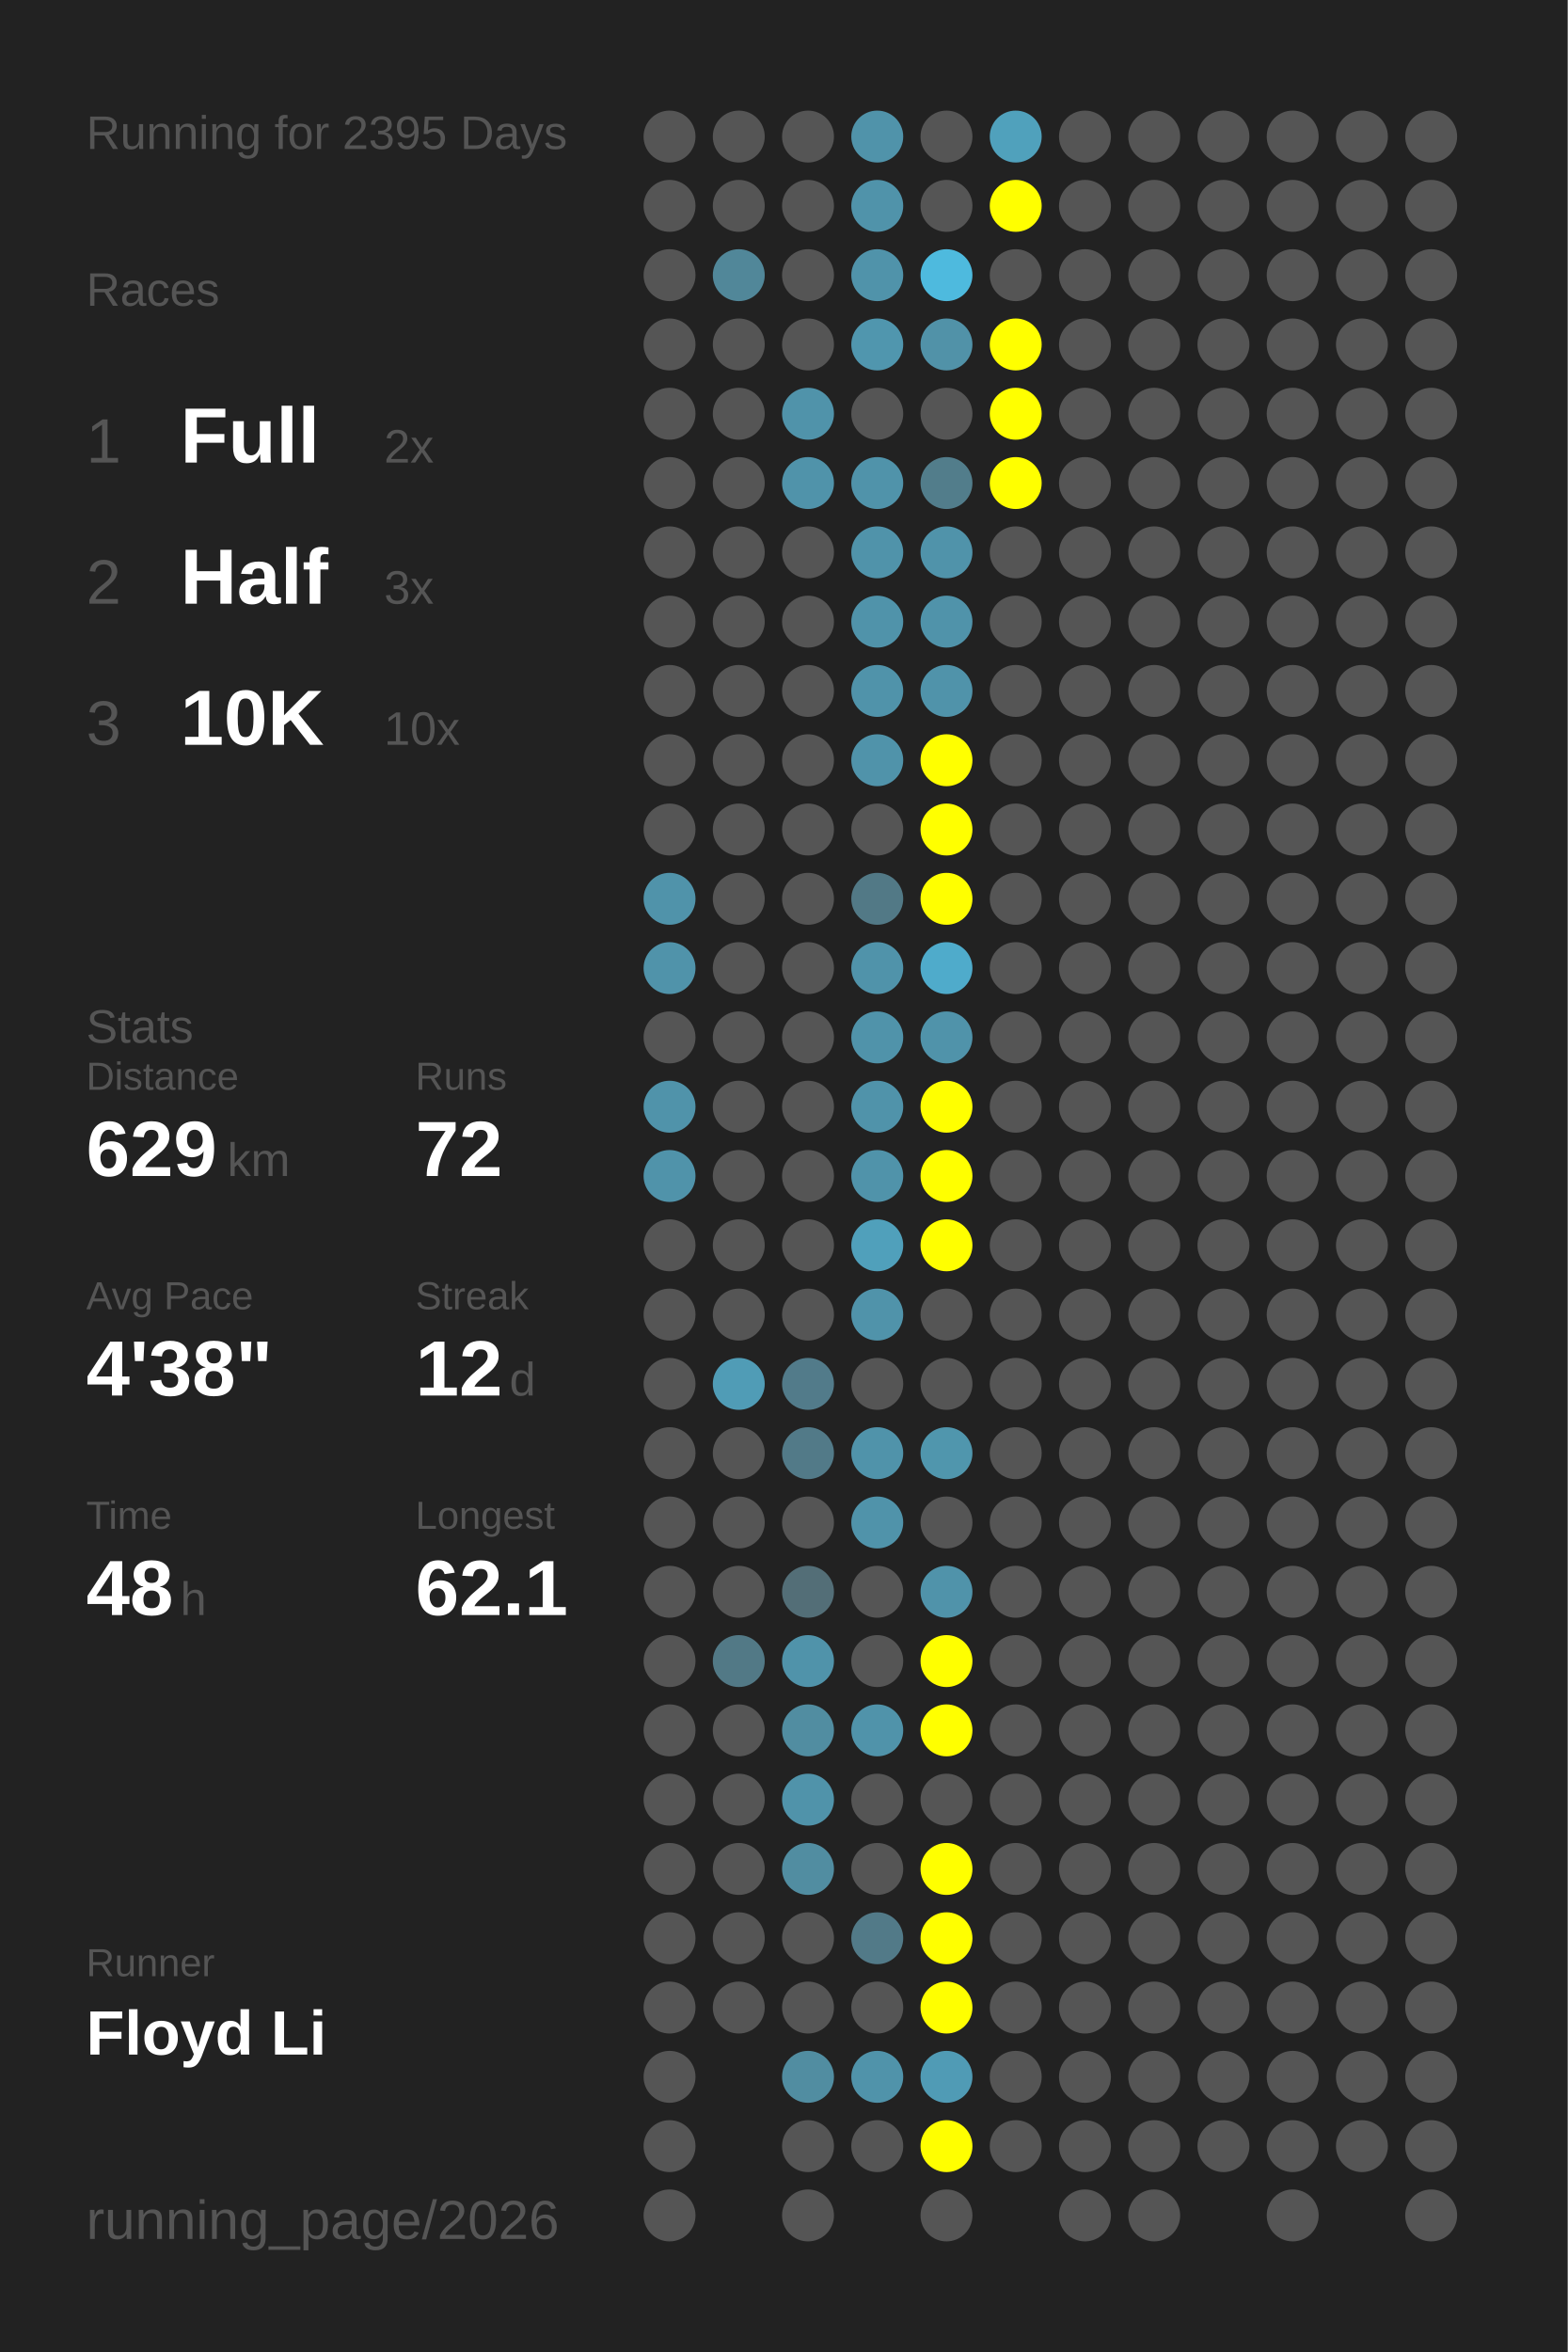
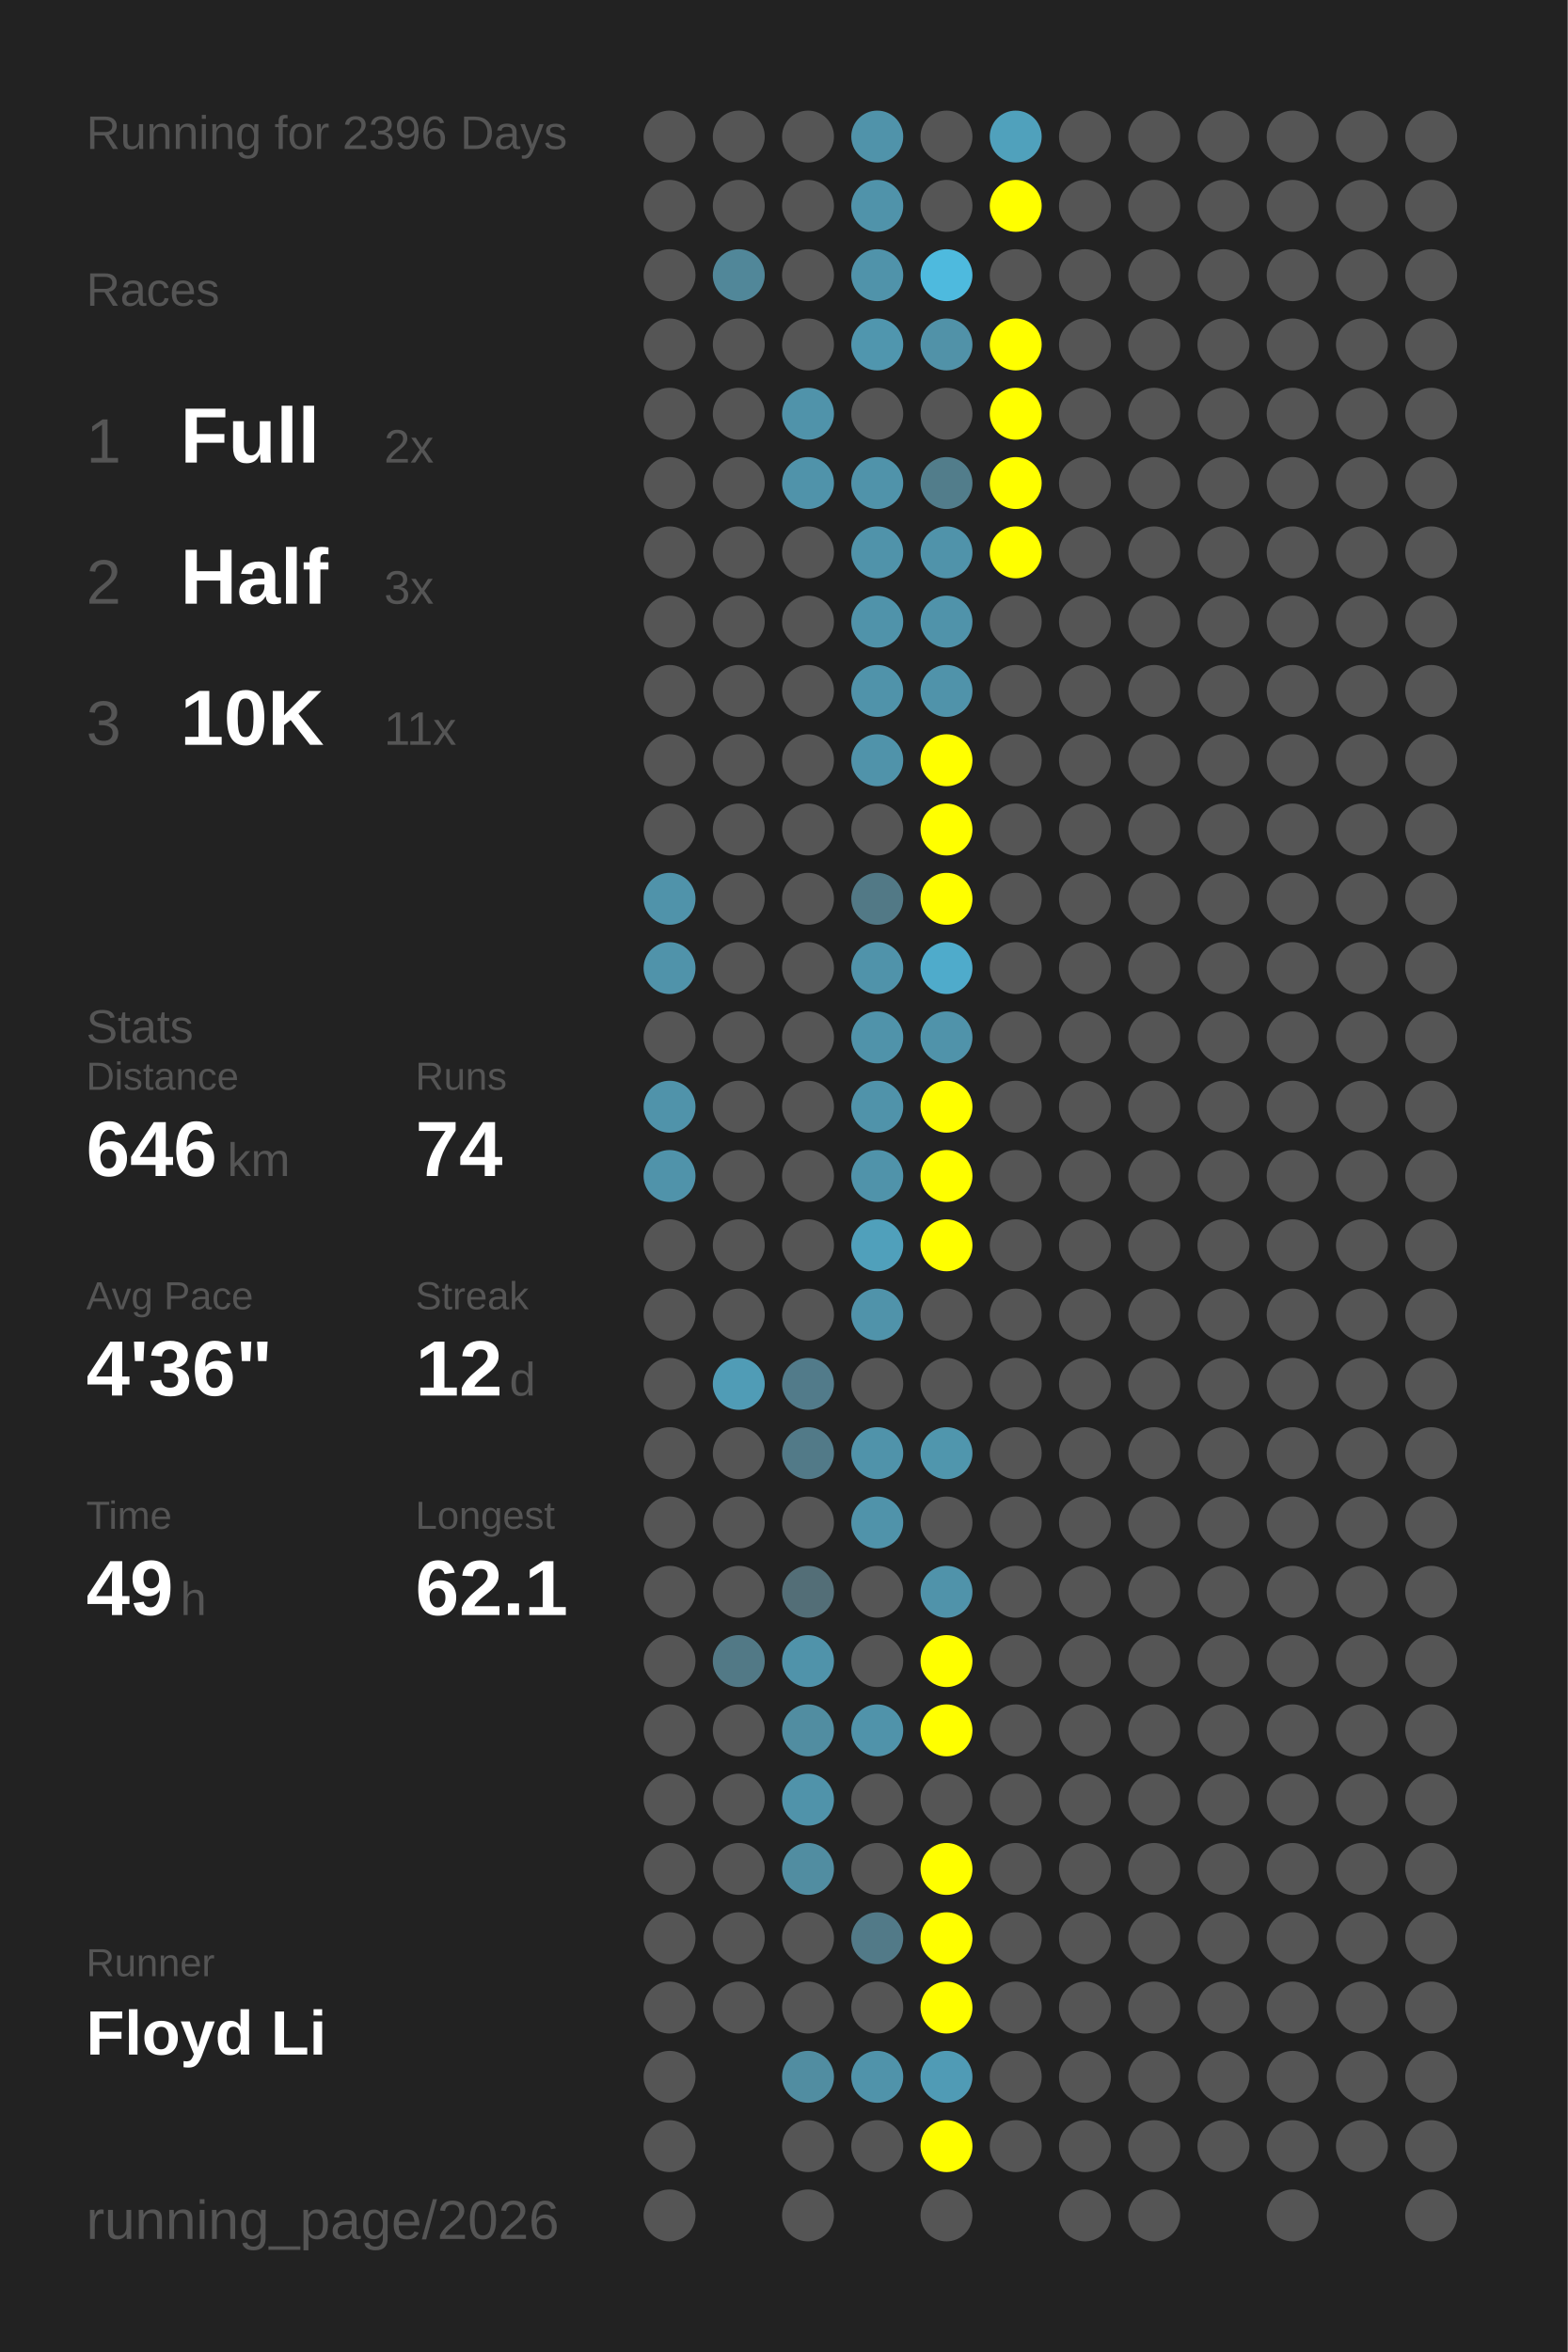
<svg xmlns="http://www.w3.org/2000/svg" baseProfile="full" height="300mm" version="1.1" viewBox="0,0,200,300" width="200mm">
  <defs />
  <rect fill="#222222" height="300" width="200" x="0" y="0" />
-   <text fill="#555555" style="font-size:6px; font-family:Arial;" x="11" y="19">Running for 2395 Days</text>
+   <text fill="#555555" style="font-size:6px; font-family:Arial;" x="11" y="19">Running for 2396 Days</text>
  <text fill="#555555" style="font-size:6px; font-family:Arial;" x="11" y="39">Races</text>
  <text fill="#555555" style="font-size:8px; font-family:Arial;" x="11" y="59">1</text>
  <text fill="#FFFFFF" style="font-size:10px; font-family:Arial; font-weight:bold;" x="23" y="59">Full</text>
  <text fill="#555555" style="font-size:6px; font-family:Arial;" x="49" y="59">2x</text>
  <text fill="#555555" style="font-size:8px; font-family:Arial;" x="11" y="77">2</text>
  <text fill="#FFFFFF" style="font-size:10px; font-family:Arial; font-weight:bold;" x="23" y="77">Half</text>
  <text fill="#555555" style="font-size:6px; font-family:Arial;" x="49" y="77">3x</text>
  <text fill="#555555" style="font-size:8px; font-family:Arial;" x="11" y="95">3</text>
  <text fill="#FFFFFF" style="font-size:10px; font-family:Arial; font-weight:bold;" x="23" y="95">10K</text>
-   <text fill="#555555" style="font-size:6px; font-family:Arial;" x="49" y="95">10x</text>
+   <text fill="#555555" style="font-size:6px; font-family:Arial;" x="49" y="95">11x</text>
  <text fill="#555555" style="font-size:6px; font-family:Arial;" x="11" y="133">Stats</text>
  <text fill="#555555" style="font-size:5px; font-family:Arial;" x="11" y="139">Distance</text>
-   <text fill="#FFFFFF" style="font-size:10px; font-family:Arial; font-weight:bold;" x="11" y="150">629</text>
+   <text fill="#FFFFFF" style="font-size:10px; font-family:Arial; font-weight:bold;" x="11" y="150">646</text>
  <text fill="#555555" style="font-size:6px; font-family:Arial;" x="29" y="150">km</text>
  <text fill="#555555" style="font-size:5px; font-family:Arial;" x="53" y="139">Runs</text>
-   <text fill="#FFFFFF" style="font-size:10px; font-family:Arial; font-weight:bold;" x="53" y="150">72</text>
+   <text fill="#FFFFFF" style="font-size:10px; font-family:Arial; font-weight:bold;" x="53" y="150">74</text>
  <text fill="#555555" style="font-size:5px; font-family:Arial;" x="11" y="167">Avg Pace</text>
-   <text fill="#FFFFFF" style="font-size:10px; font-family:Arial; font-weight:bold;" x="11" y="178">4'38"</text>
+   <text fill="#FFFFFF" style="font-size:10px; font-family:Arial; font-weight:bold;" x="11" y="178">4'36"</text>
  <text fill="#555555" style="font-size:5px; font-family:Arial;" x="53" y="167">Streak</text>
  <text fill="#FFFFFF" style="font-size:10px; font-family:Arial; font-weight:bold;" x="53" y="178">12</text>
  <text fill="#555555" style="font-size:6px; font-family:Arial;" x="65" y="178">d</text>
  <text fill="#555555" style="font-size:5px; font-family:Arial;" x="11" y="195">Time</text>
-   <text fill="#FFFFFF" style="font-size:10px; font-family:Arial; font-weight:bold;" x="11" y="206">48</text>
+   <text fill="#FFFFFF" style="font-size:10px; font-family:Arial; font-weight:bold;" x="11" y="206">49</text>
  <text fill="#555555" style="font-size:6px; font-family:Arial;" x="23" y="206">h</text>
  <text fill="#555555" style="font-size:5px; font-family:Arial;" x="53" y="195">Longest</text>
  <text fill="#FFFFFF" style="font-size:10px; font-family:Arial; font-weight:bold;" x="53" y="206">62.1</text>
  <text fill="#555555" style="font-size:5px; font-family:Arial;" x="11" y="252.065">Runner</text>
  <text fill="#FFFFFF" style="font-size:8px; font-family:Arial; font-weight:bold;" x="11" y="262.065">Floyd Li</text>
  <text fill="#555555" style="font-size:7px; font-family:Arial;" x="11" y="285.581">running_page/2026</text>
  <circle cx="85.417" cy="17.419" fill="#555555" r="3.312" />
  <circle cx="85.417" cy="26.258" fill="#555555" r="3.312" />
  <circle cx="85.417" cy="35.097" fill="#555555" r="3.312" />
  <circle cx="85.417" cy="43.935" fill="#555555" r="3.312" />
  <circle cx="85.417" cy="52.774" fill="#555555" r="3.312" />
  <circle cx="85.417" cy="61.613" fill="#555555" r="3.312" />
  <circle cx="85.417" cy="70.452" fill="#555555" r="3.312" />
  <circle cx="85.417" cy="79.29" fill="#555555" r="3.312" />
  <circle cx="85.417" cy="88.129" fill="#555555" r="3.312" />
  <circle cx="85.417" cy="96.968" fill="#555555" r="3.312" />
  <circle cx="85.417" cy="105.806" fill="#555555" r="3.312" />
  <circle cx="85.417" cy="114.645" fill="#5093aa" r="3.312" />
  <circle cx="85.417" cy="123.484" fill="#5093aa" r="3.312" />
  <circle cx="85.417" cy="132.323" fill="#555555" r="3.312" />
  <circle cx="85.417" cy="141.161" fill="#5093aa" r="3.312" />
  <circle cx="85.417" cy="150" fill="#5093aa" r="3.312" />
  <circle cx="85.417" cy="158.839" fill="#555555" r="3.312" />
  <circle cx="85.417" cy="167.677" fill="#555555" r="3.312" />
  <circle cx="85.417" cy="176.516" fill="#555555" r="3.312" />
  <circle cx="85.417" cy="185.355" fill="#555555" r="3.312" />
  <circle cx="85.417" cy="194.194" fill="#555555" r="3.312" />
  <circle cx="85.417" cy="203.032" fill="#555555" r="3.312" />
  <circle cx="85.417" cy="211.871" fill="#555555" r="3.312" />
  <circle cx="85.417" cy="220.71" fill="#555555" r="3.312" />
  <circle cx="85.417" cy="229.548" fill="#555555" r="3.312" />
  <circle cx="85.417" cy="238.387" fill="#555555" r="3.312" />
  <circle cx="85.417" cy="247.226" fill="#555555" r="3.312" />
  <circle cx="85.417" cy="256.065" fill="#555555" r="3.312" />
  <circle cx="85.417" cy="264.903" fill="#555555" r="3.312" />
  <circle cx="85.417" cy="273.742" fill="#555555" r="3.312" />
  <circle cx="85.417" cy="282.581" fill="#555555" r="3.312" />
  <circle cx="94.25" cy="17.419" fill="#555555" r="3.312" />
  <circle cx="94.25" cy="26.258" fill="#555555" r="3.312" />
  <circle cx="94.25" cy="35.097" fill="#518799" r="3.312" />
  <circle cx="94.25" cy="43.935" fill="#555555" r="3.312" />
  <circle cx="94.25" cy="52.774" fill="#555555" r="3.312" />
  <circle cx="94.25" cy="61.613" fill="#555555" r="3.312" />
  <circle cx="94.25" cy="70.452" fill="#555555" r="3.312" />
  <circle cx="94.25" cy="79.29" fill="#555555" r="3.312" />
  <circle cx="94.25" cy="88.129" fill="#555555" r="3.312" />
  <circle cx="94.25" cy="96.968" fill="#555555" r="3.312" />
  <circle cx="94.25" cy="105.806" fill="#555555" r="3.312" />
  <circle cx="94.25" cy="114.645" fill="#555555" r="3.312" />
  <circle cx="94.25" cy="123.484" fill="#555555" r="3.312" />
  <circle cx="94.25" cy="132.323" fill="#555555" r="3.312" />
  <circle cx="94.25" cy="141.161" fill="#555555" r="3.312" />
  <circle cx="94.25" cy="150" fill="#555555" r="3.312" />
  <circle cx="94.25" cy="158.839" fill="#555555" r="3.312" />
  <circle cx="94.25" cy="167.677" fill="#555555" r="3.312" />
  <circle cx="94.25" cy="176.516" fill="#509cb6" r="3.312" />
  <circle cx="94.25" cy="185.355" fill="#555555" r="3.312" />
  <circle cx="94.25" cy="194.194" fill="#555555" r="3.312" />
  <circle cx="94.25" cy="203.032" fill="#555555" r="3.312" />
  <circle cx="94.25" cy="211.871" fill="#527986" r="3.312" />
  <circle cx="94.25" cy="220.71" fill="#555555" r="3.312" />
  <circle cx="94.25" cy="229.548" fill="#555555" r="3.312" />
  <circle cx="94.25" cy="238.387" fill="#555555" r="3.312" />
  <circle cx="94.25" cy="247.226" fill="#555555" r="3.312" />
  <circle cx="94.25" cy="256.065" fill="#555555" r="3.312" />
  <circle cx="103.083" cy="17.419" fill="#555555" r="3.312" />
  <circle cx="103.083" cy="26.258" fill="#555555" r="3.312" />
  <circle cx="103.083" cy="35.097" fill="#555555" r="3.312" />
  <circle cx="103.083" cy="43.935" fill="#555555" r="3.312" />
  <circle cx="103.083" cy="52.774" fill="#5093aa" r="3.312" />
  <circle cx="103.083" cy="61.613" fill="#5093aa" r="3.312" />
  <circle cx="103.083" cy="70.452" fill="#555555" r="3.312" />
  <circle cx="103.083" cy="79.29" fill="#555555" r="3.312" />
  <circle cx="103.083" cy="88.129" fill="#555555" r="3.312" />
  <circle cx="103.083" cy="96.968" fill="#555555" r="3.312" />
  <circle cx="103.083" cy="105.806" fill="#555555" r="3.312" />
  <circle cx="103.083" cy="114.645" fill="#555555" r="3.312" />
  <circle cx="103.083" cy="123.484" fill="#555555" r="3.312" />
  <circle cx="103.083" cy="132.323" fill="#555555" r="3.312" />
  <circle cx="103.083" cy="141.161" fill="#555555" r="3.312" />
  <circle cx="103.083" cy="150" fill="#555555" r="3.312" />
  <circle cx="103.083" cy="158.839" fill="#555555" r="3.312" />
  <circle cx="103.083" cy="167.677" fill="#555555" r="3.312" />
  <circle cx="103.083" cy="176.516" fill="#527b8a" r="3.312" />
  <circle cx="103.083" cy="185.355" fill="#527a88" r="3.312" />
  <circle cx="103.083" cy="194.194" fill="#555555" r="3.312" />
  <circle cx="103.083" cy="203.032" fill="#536e77" r="3.312" />
  <circle cx="103.083" cy="211.871" fill="#5093aa" r="3.312" />
  <circle cx="103.083" cy="220.71" fill="#518da1" r="3.312" />
  <circle cx="103.083" cy="229.548" fill="#5093aa" r="3.312" />
  <circle cx="103.083" cy="238.387" fill="#518da1" r="3.312" />
  <circle cx="103.083" cy="247.226" fill="#555555" r="3.312" />
  <circle cx="103.083" cy="256.065" fill="#555555" r="3.312" />
  <circle cx="103.083" cy="264.903" fill="#518da1" r="3.312" />
  <circle cx="103.083" cy="273.742" fill="#555555" r="3.312" />
  <circle cx="103.083" cy="282.581" fill="#555555" r="3.312" />
  <circle cx="111.917" cy="17.419" fill="#5093aa" r="3.312" />
  <circle cx="111.917" cy="26.258" fill="#5093aa" r="3.312" />
  <circle cx="111.917" cy="35.097" fill="#5093aa" r="3.312" />
  <circle cx="111.917" cy="43.935" fill="#5096ae" r="3.312" />
  <circle cx="111.917" cy="52.774" fill="#555555" r="3.312" />
  <circle cx="111.917" cy="61.613" fill="#5093aa" r="3.312" />
  <circle cx="111.917" cy="70.452" fill="#5093aa" r="3.312" />
  <circle cx="111.917" cy="79.29" fill="#5093aa" r="3.312" />
  <circle cx="111.917" cy="88.129" fill="#5093aa" r="3.312" />
  <circle cx="111.917" cy="96.968" fill="#5093aa" r="3.312" />
  <circle cx="111.917" cy="105.806" fill="#555555" r="3.312" />
  <circle cx="111.917" cy="114.645" fill="#527986" r="3.312" />
  <circle cx="111.917" cy="123.484" fill="#5093aa" r="3.312" />
  <circle cx="111.917" cy="132.323" fill="#5093aa" r="3.312" />
  <circle cx="111.917" cy="141.161" fill="#5093aa" r="3.312" />
  <circle cx="111.917" cy="150" fill="#5093aa" r="3.312" />
  <circle cx="111.917" cy="158.839" fill="#50a0bb" r="3.312" />
  <circle cx="111.917" cy="167.677" fill="#5093aa" r="3.312" />
  <circle cx="111.917" cy="176.516" fill="#555555" r="3.312" />
  <circle cx="111.917" cy="185.355" fill="#5093aa" r="3.312" />
  <circle cx="111.917" cy="194.194" fill="#5093aa" r="3.312" />
  <circle cx="111.917" cy="203.032" fill="#555555" r="3.312" />
  <circle cx="111.917" cy="211.871" fill="#555555" r="3.312" />
  <circle cx="111.917" cy="220.71" fill="#5093aa" r="3.312" />
  <circle cx="111.917" cy="229.548" fill="#555555" r="3.312" />
  <circle cx="111.917" cy="238.387" fill="#555555" r="3.312" />
  <circle cx="111.917" cy="247.226" fill="#527a88" r="3.312" />
  <circle cx="111.917" cy="256.065" fill="#555555" r="3.312" />
  <circle cx="111.917" cy="264.903" fill="#5093aa" r="3.312" />
  <circle cx="111.917" cy="273.742" fill="#555555" r="3.312" />
  <circle cx="120.75" cy="17.419" fill="#555555" r="3.312" />
  <circle cx="120.75" cy="26.258" fill="#555555" r="3.312" />
  <circle cx="120.75" cy="35.097" fill="#4ebade" r="3.312" />
  <circle cx="120.75" cy="43.935" fill="#5192a8" r="3.312" />
  <circle cx="120.75" cy="52.774" fill="#555555" r="3.312" />
  <circle cx="120.75" cy="61.613" fill="#527d8b" r="3.312" />
  <circle cx="120.75" cy="70.452" fill="#5093aa" r="3.312" />
  <circle cx="120.75" cy="79.29" fill="#5093aa" r="3.312" />
  <circle cx="120.75" cy="88.129" fill="#5093aa" r="3.312" />
  <circle cx="120.75" cy="96.968" fill="#FFFF00" r="3.312" />
  <circle cx="120.75" cy="105.806" fill="#FFFF00" r="3.312" />
  <circle cx="120.75" cy="114.645" fill="#FFFF00" r="3.312" />
  <circle cx="120.75" cy="123.484" fill="#4fabcb" r="3.312" />
  <circle cx="120.75" cy="132.323" fill="#5093aa" r="3.312" />
  <circle cx="120.75" cy="141.161" fill="#FFFF00" r="3.312" />
  <circle cx="120.75" cy="150" fill="#FFFF00" r="3.312" />
  <circle cx="120.75" cy="158.839" fill="#FFFF00" r="3.312" />
  <circle cx="120.75" cy="167.677" fill="#555555" r="3.312" />
  <circle cx="120.75" cy="176.516" fill="#555555" r="3.312" />
  <circle cx="120.75" cy="185.355" fill="#5096ad" r="3.312" />
  <circle cx="120.75" cy="194.194" fill="#555555" r="3.312" />
  <circle cx="120.75" cy="203.032" fill="#5093aa" r="3.312" />
  <circle cx="120.75" cy="211.871" fill="#FFFF00" r="3.312" />
  <circle cx="120.75" cy="220.71" fill="#FFFF00" r="3.312" />
  <circle cx="120.75" cy="229.548" fill="#555555" r="3.312" />
  <circle cx="120.75" cy="238.387" fill="#FFFF00" r="3.312" />
  <circle cx="120.75" cy="247.226" fill="#FFFF00" r="3.312" />
  <circle cx="120.75" cy="256.065" fill="#FFFF00" r="3.312" />
  <circle cx="120.75" cy="264.903" fill="#509bb5" r="3.312" />
  <circle cx="120.75" cy="273.742" fill="#FFFF00" r="3.312" />
  <circle cx="120.75" cy="282.581" fill="#555555" r="3.312" />
  <circle cx="129.583" cy="17.419" fill="#50a1bc" r="3.312" />
  <circle cx="129.583" cy="26.258" fill="#FFFF00" r="3.312" />
  <circle cx="129.583" cy="35.097" fill="#555555" r="3.312" />
  <circle cx="129.583" cy="43.935" fill="#FFFF00" r="3.312" />
  <circle cx="129.583" cy="52.774" fill="#FFFF00" r="3.312" />
  <circle cx="129.583" cy="61.613" fill="#FFFF00" r="3.312" />
-   <circle cx="129.583" cy="70.452" fill="#555555" r="3.312" />
+   <circle cx="129.583" cy="70.452" fill="#FFFF00" r="3.312" />
  <circle cx="129.583" cy="79.29" fill="#555555" r="3.312" />
  <circle cx="129.583" cy="88.129" fill="#555555" r="3.312" />
  <circle cx="129.583" cy="96.968" fill="#555555" r="3.312" />
  <circle cx="129.583" cy="105.806" fill="#555555" r="3.312" />
  <circle cx="129.583" cy="114.645" fill="#555555" r="3.312" />
  <circle cx="129.583" cy="123.484" fill="#555555" r="3.312" />
  <circle cx="129.583" cy="132.323" fill="#555555" r="3.312" />
  <circle cx="129.583" cy="141.161" fill="#555555" r="3.312" />
  <circle cx="129.583" cy="150" fill="#555555" r="3.312" />
  <circle cx="129.583" cy="158.839" fill="#555555" r="3.312" />
  <circle cx="129.583" cy="167.677" fill="#555555" r="3.312" />
  <circle cx="129.583" cy="176.516" fill="#555555" r="3.312" />
  <circle cx="129.583" cy="185.355" fill="#555555" r="3.312" />
  <circle cx="129.583" cy="194.194" fill="#555555" r="3.312" />
  <circle cx="129.583" cy="203.032" fill="#555555" r="3.312" />
  <circle cx="129.583" cy="211.871" fill="#555555" r="3.312" />
  <circle cx="129.583" cy="220.71" fill="#555555" r="3.312" />
  <circle cx="129.583" cy="229.548" fill="#555555" r="3.312" />
  <circle cx="129.583" cy="238.387" fill="#555555" r="3.312" />
  <circle cx="129.583" cy="247.226" fill="#555555" r="3.312" />
  <circle cx="129.583" cy="256.065" fill="#555555" r="3.312" />
  <circle cx="129.583" cy="264.903" fill="#555555" r="3.312" />
  <circle cx="129.583" cy="273.742" fill="#555555" r="3.312" />
  <circle cx="138.417" cy="17.419" fill="#555555" r="3.312" />
  <circle cx="138.417" cy="26.258" fill="#555555" r="3.312" />
  <circle cx="138.417" cy="35.097" fill="#555555" r="3.312" />
  <circle cx="138.417" cy="43.935" fill="#555555" r="3.312" />
  <circle cx="138.417" cy="52.774" fill="#555555" r="3.312" />
  <circle cx="138.417" cy="61.613" fill="#555555" r="3.312" />
  <circle cx="138.417" cy="70.452" fill="#555555" r="3.312" />
  <circle cx="138.417" cy="79.29" fill="#555555" r="3.312" />
  <circle cx="138.417" cy="88.129" fill="#555555" r="3.312" />
  <circle cx="138.417" cy="96.968" fill="#555555" r="3.312" />
  <circle cx="138.417" cy="105.806" fill="#555555" r="3.312" />
  <circle cx="138.417" cy="114.645" fill="#555555" r="3.312" />
  <circle cx="138.417" cy="123.484" fill="#555555" r="3.312" />
  <circle cx="138.417" cy="132.323" fill="#555555" r="3.312" />
  <circle cx="138.417" cy="141.161" fill="#555555" r="3.312" />
  <circle cx="138.417" cy="150" fill="#555555" r="3.312" />
  <circle cx="138.417" cy="158.839" fill="#555555" r="3.312" />
  <circle cx="138.417" cy="167.677" fill="#555555" r="3.312" />
  <circle cx="138.417" cy="176.516" fill="#555555" r="3.312" />
  <circle cx="138.417" cy="185.355" fill="#555555" r="3.312" />
  <circle cx="138.417" cy="194.194" fill="#555555" r="3.312" />
  <circle cx="138.417" cy="203.032" fill="#555555" r="3.312" />
  <circle cx="138.417" cy="211.871" fill="#555555" r="3.312" />
  <circle cx="138.417" cy="220.71" fill="#555555" r="3.312" />
  <circle cx="138.417" cy="229.548" fill="#555555" r="3.312" />
  <circle cx="138.417" cy="238.387" fill="#555555" r="3.312" />
  <circle cx="138.417" cy="247.226" fill="#555555" r="3.312" />
  <circle cx="138.417" cy="256.065" fill="#555555" r="3.312" />
  <circle cx="138.417" cy="264.903" fill="#555555" r="3.312" />
  <circle cx="138.417" cy="273.742" fill="#555555" r="3.312" />
  <circle cx="138.417" cy="282.581" fill="#555555" r="3.312" />
  <circle cx="147.25" cy="17.419" fill="#555555" r="3.312" />
  <circle cx="147.25" cy="26.258" fill="#555555" r="3.312" />
  <circle cx="147.25" cy="35.097" fill="#555555" r="3.312" />
  <circle cx="147.25" cy="43.935" fill="#555555" r="3.312" />
  <circle cx="147.25" cy="52.774" fill="#555555" r="3.312" />
  <circle cx="147.25" cy="61.613" fill="#555555" r="3.312" />
  <circle cx="147.25" cy="70.452" fill="#555555" r="3.312" />
  <circle cx="147.25" cy="79.29" fill="#555555" r="3.312" />
  <circle cx="147.25" cy="88.129" fill="#555555" r="3.312" />
  <circle cx="147.25" cy="96.968" fill="#555555" r="3.312" />
  <circle cx="147.25" cy="105.806" fill="#555555" r="3.312" />
  <circle cx="147.25" cy="114.645" fill="#555555" r="3.312" />
  <circle cx="147.25" cy="123.484" fill="#555555" r="3.312" />
  <circle cx="147.25" cy="132.323" fill="#555555" r="3.312" />
  <circle cx="147.25" cy="141.161" fill="#555555" r="3.312" />
  <circle cx="147.25" cy="150" fill="#555555" r="3.312" />
  <circle cx="147.25" cy="158.839" fill="#555555" r="3.312" />
  <circle cx="147.25" cy="167.677" fill="#555555" r="3.312" />
  <circle cx="147.25" cy="176.516" fill="#555555" r="3.312" />
  <circle cx="147.25" cy="185.355" fill="#555555" r="3.312" />
  <circle cx="147.25" cy="194.194" fill="#555555" r="3.312" />
  <circle cx="147.25" cy="203.032" fill="#555555" r="3.312" />
  <circle cx="147.25" cy="211.871" fill="#555555" r="3.312" />
  <circle cx="147.25" cy="220.71" fill="#555555" r="3.312" />
  <circle cx="147.25" cy="229.548" fill="#555555" r="3.312" />
  <circle cx="147.25" cy="238.387" fill="#555555" r="3.312" />
  <circle cx="147.25" cy="247.226" fill="#555555" r="3.312" />
  <circle cx="147.25" cy="256.065" fill="#555555" r="3.312" />
  <circle cx="147.25" cy="264.903" fill="#555555" r="3.312" />
  <circle cx="147.25" cy="273.742" fill="#555555" r="3.312" />
  <circle cx="147.25" cy="282.581" fill="#555555" r="3.312" />
  <circle cx="156.083" cy="17.419" fill="#555555" r="3.312" />
  <circle cx="156.083" cy="26.258" fill="#555555" r="3.312" />
  <circle cx="156.083" cy="35.097" fill="#555555" r="3.312" />
  <circle cx="156.083" cy="43.935" fill="#555555" r="3.312" />
  <circle cx="156.083" cy="52.774" fill="#555555" r="3.312" />
  <circle cx="156.083" cy="61.613" fill="#555555" r="3.312" />
  <circle cx="156.083" cy="70.452" fill="#555555" r="3.312" />
  <circle cx="156.083" cy="79.29" fill="#555555" r="3.312" />
  <circle cx="156.083" cy="88.129" fill="#555555" r="3.312" />
  <circle cx="156.083" cy="96.968" fill="#555555" r="3.312" />
  <circle cx="156.083" cy="105.806" fill="#555555" r="3.312" />
  <circle cx="156.083" cy="114.645" fill="#555555" r="3.312" />
  <circle cx="156.083" cy="123.484" fill="#555555" r="3.312" />
  <circle cx="156.083" cy="132.323" fill="#555555" r="3.312" />
  <circle cx="156.083" cy="141.161" fill="#555555" r="3.312" />
  <circle cx="156.083" cy="150" fill="#555555" r="3.312" />
  <circle cx="156.083" cy="158.839" fill="#555555" r="3.312" />
  <circle cx="156.083" cy="167.677" fill="#555555" r="3.312" />
  <circle cx="156.083" cy="176.516" fill="#555555" r="3.312" />
  <circle cx="156.083" cy="185.355" fill="#555555" r="3.312" />
  <circle cx="156.083" cy="194.194" fill="#555555" r="3.312" />
  <circle cx="156.083" cy="203.032" fill="#555555" r="3.312" />
  <circle cx="156.083" cy="211.871" fill="#555555" r="3.312" />
  <circle cx="156.083" cy="220.71" fill="#555555" r="3.312" />
  <circle cx="156.083" cy="229.548" fill="#555555" r="3.312" />
  <circle cx="156.083" cy="238.387" fill="#555555" r="3.312" />
  <circle cx="156.083" cy="247.226" fill="#555555" r="3.312" />
  <circle cx="156.083" cy="256.065" fill="#555555" r="3.312" />
  <circle cx="156.083" cy="264.903" fill="#555555" r="3.312" />
  <circle cx="156.083" cy="273.742" fill="#555555" r="3.312" />
  <circle cx="164.917" cy="17.419" fill="#555555" r="3.312" />
  <circle cx="164.917" cy="26.258" fill="#555555" r="3.312" />
  <circle cx="164.917" cy="35.097" fill="#555555" r="3.312" />
  <circle cx="164.917" cy="43.935" fill="#555555" r="3.312" />
  <circle cx="164.917" cy="52.774" fill="#555555" r="3.312" />
  <circle cx="164.917" cy="61.613" fill="#555555" r="3.312" />
  <circle cx="164.917" cy="70.452" fill="#555555" r="3.312" />
  <circle cx="164.917" cy="79.29" fill="#555555" r="3.312" />
  <circle cx="164.917" cy="88.129" fill="#555555" r="3.312" />
  <circle cx="164.917" cy="96.968" fill="#555555" r="3.312" />
  <circle cx="164.917" cy="105.806" fill="#555555" r="3.312" />
  <circle cx="164.917" cy="114.645" fill="#555555" r="3.312" />
  <circle cx="164.917" cy="123.484" fill="#555555" r="3.312" />
  <circle cx="164.917" cy="132.323" fill="#555555" r="3.312" />
  <circle cx="164.917" cy="141.161" fill="#555555" r="3.312" />
  <circle cx="164.917" cy="150" fill="#555555" r="3.312" />
  <circle cx="164.917" cy="158.839" fill="#555555" r="3.312" />
  <circle cx="164.917" cy="167.677" fill="#555555" r="3.312" />
  <circle cx="164.917" cy="176.516" fill="#555555" r="3.312" />
  <circle cx="164.917" cy="185.355" fill="#555555" r="3.312" />
  <circle cx="164.917" cy="194.194" fill="#555555" r="3.312" />
  <circle cx="164.917" cy="203.032" fill="#555555" r="3.312" />
  <circle cx="164.917" cy="211.871" fill="#555555" r="3.312" />
  <circle cx="164.917" cy="220.71" fill="#555555" r="3.312" />
  <circle cx="164.917" cy="229.548" fill="#555555" r="3.312" />
  <circle cx="164.917" cy="238.387" fill="#555555" r="3.312" />
  <circle cx="164.917" cy="247.226" fill="#555555" r="3.312" />
  <circle cx="164.917" cy="256.065" fill="#555555" r="3.312" />
  <circle cx="164.917" cy="264.903" fill="#555555" r="3.312" />
  <circle cx="164.917" cy="273.742" fill="#555555" r="3.312" />
  <circle cx="164.917" cy="282.581" fill="#555555" r="3.312" />
  <circle cx="173.75" cy="17.419" fill="#555555" r="3.312" />
  <circle cx="173.75" cy="26.258" fill="#555555" r="3.312" />
  <circle cx="173.75" cy="35.097" fill="#555555" r="3.312" />
  <circle cx="173.75" cy="43.935" fill="#555555" r="3.312" />
  <circle cx="173.75" cy="52.774" fill="#555555" r="3.312" />
  <circle cx="173.75" cy="61.613" fill="#555555" r="3.312" />
  <circle cx="173.75" cy="70.452" fill="#555555" r="3.312" />
  <circle cx="173.75" cy="79.29" fill="#555555" r="3.312" />
  <circle cx="173.75" cy="88.129" fill="#555555" r="3.312" />
  <circle cx="173.75" cy="96.968" fill="#555555" r="3.312" />
  <circle cx="173.75" cy="105.806" fill="#555555" r="3.312" />
  <circle cx="173.75" cy="114.645" fill="#555555" r="3.312" />
  <circle cx="173.75" cy="123.484" fill="#555555" r="3.312" />
  <circle cx="173.75" cy="132.323" fill="#555555" r="3.312" />
  <circle cx="173.75" cy="141.161" fill="#555555" r="3.312" />
  <circle cx="173.75" cy="150" fill="#555555" r="3.312" />
  <circle cx="173.75" cy="158.839" fill="#555555" r="3.312" />
  <circle cx="173.75" cy="167.677" fill="#555555" r="3.312" />
  <circle cx="173.75" cy="176.516" fill="#555555" r="3.312" />
  <circle cx="173.75" cy="185.355" fill="#555555" r="3.312" />
  <circle cx="173.75" cy="194.194" fill="#555555" r="3.312" />
  <circle cx="173.75" cy="203.032" fill="#555555" r="3.312" />
  <circle cx="173.75" cy="211.871" fill="#555555" r="3.312" />
  <circle cx="173.75" cy="220.71" fill="#555555" r="3.312" />
  <circle cx="173.75" cy="229.548" fill="#555555" r="3.312" />
  <circle cx="173.75" cy="238.387" fill="#555555" r="3.312" />
  <circle cx="173.75" cy="247.226" fill="#555555" r="3.312" />
  <circle cx="173.75" cy="256.065" fill="#555555" r="3.312" />
  <circle cx="173.75" cy="264.903" fill="#555555" r="3.312" />
  <circle cx="173.75" cy="273.742" fill="#555555" r="3.312" />
  <circle cx="182.583" cy="17.419" fill="#555555" r="3.312" />
  <circle cx="182.583" cy="26.258" fill="#555555" r="3.312" />
  <circle cx="182.583" cy="35.097" fill="#555555" r="3.312" />
  <circle cx="182.583" cy="43.935" fill="#555555" r="3.312" />
  <circle cx="182.583" cy="52.774" fill="#555555" r="3.312" />
  <circle cx="182.583" cy="61.613" fill="#555555" r="3.312" />
  <circle cx="182.583" cy="70.452" fill="#555555" r="3.312" />
  <circle cx="182.583" cy="79.29" fill="#555555" r="3.312" />
  <circle cx="182.583" cy="88.129" fill="#555555" r="3.312" />
  <circle cx="182.583" cy="96.968" fill="#555555" r="3.312" />
  <circle cx="182.583" cy="105.806" fill="#555555" r="3.312" />
  <circle cx="182.583" cy="114.645" fill="#555555" r="3.312" />
  <circle cx="182.583" cy="123.484" fill="#555555" r="3.312" />
  <circle cx="182.583" cy="132.323" fill="#555555" r="3.312" />
  <circle cx="182.583" cy="141.161" fill="#555555" r="3.312" />
  <circle cx="182.583" cy="150" fill="#555555" r="3.312" />
  <circle cx="182.583" cy="158.839" fill="#555555" r="3.312" />
  <circle cx="182.583" cy="167.677" fill="#555555" r="3.312" />
  <circle cx="182.583" cy="176.516" fill="#555555" r="3.312" />
  <circle cx="182.583" cy="185.355" fill="#555555" r="3.312" />
  <circle cx="182.583" cy="194.194" fill="#555555" r="3.312" />
  <circle cx="182.583" cy="203.032" fill="#555555" r="3.312" />
  <circle cx="182.583" cy="211.871" fill="#555555" r="3.312" />
  <circle cx="182.583" cy="220.71" fill="#555555" r="3.312" />
  <circle cx="182.583" cy="229.548" fill="#555555" r="3.312" />
  <circle cx="182.583" cy="238.387" fill="#555555" r="3.312" />
  <circle cx="182.583" cy="247.226" fill="#555555" r="3.312" />
  <circle cx="182.583" cy="256.065" fill="#555555" r="3.312" />
  <circle cx="182.583" cy="264.903" fill="#555555" r="3.312" />
  <circle cx="182.583" cy="273.742" fill="#555555" r="3.312" />
  <circle cx="182.583" cy="282.581" fill="#555555" r="3.312" />
</svg>
